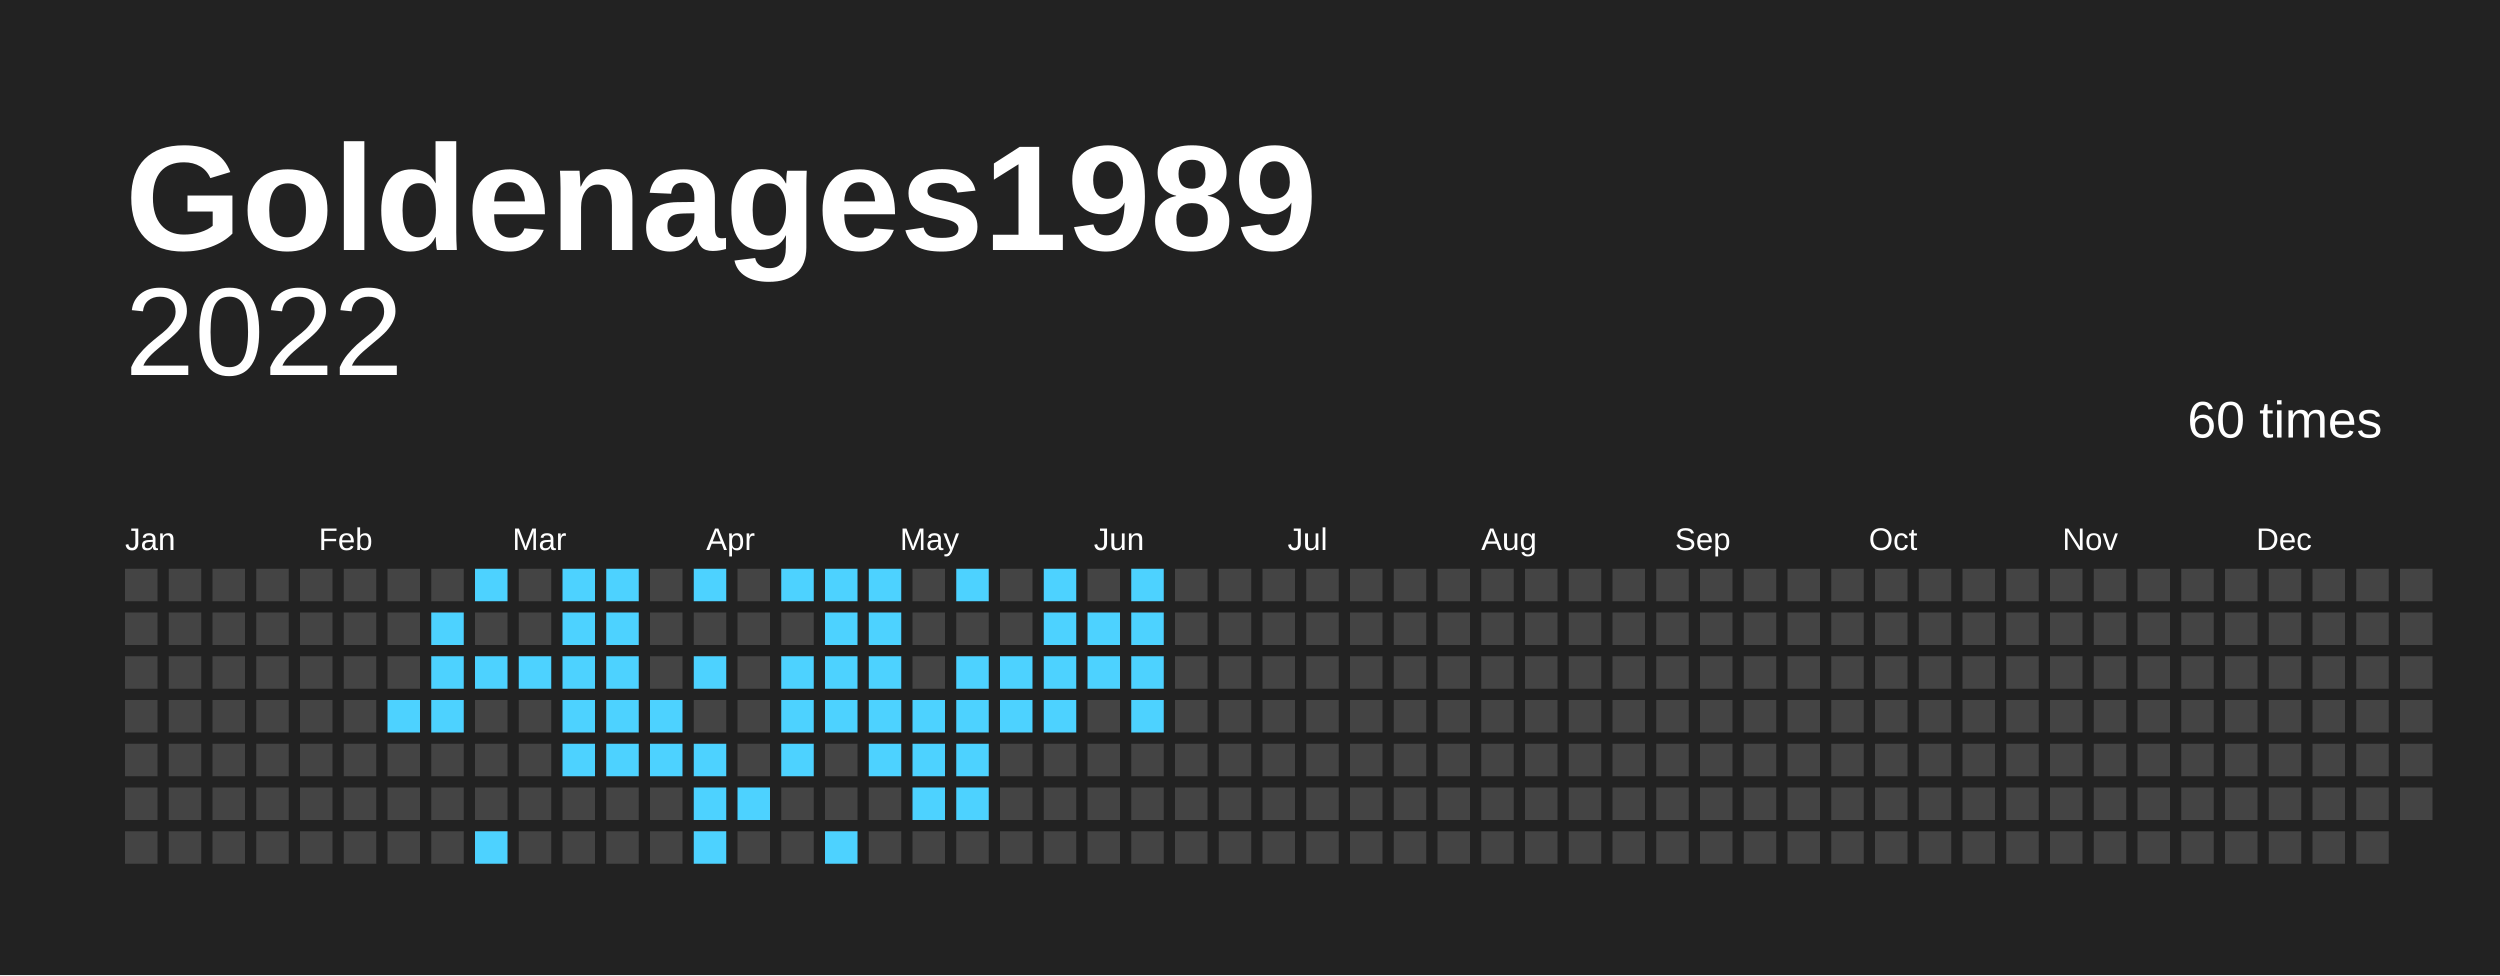
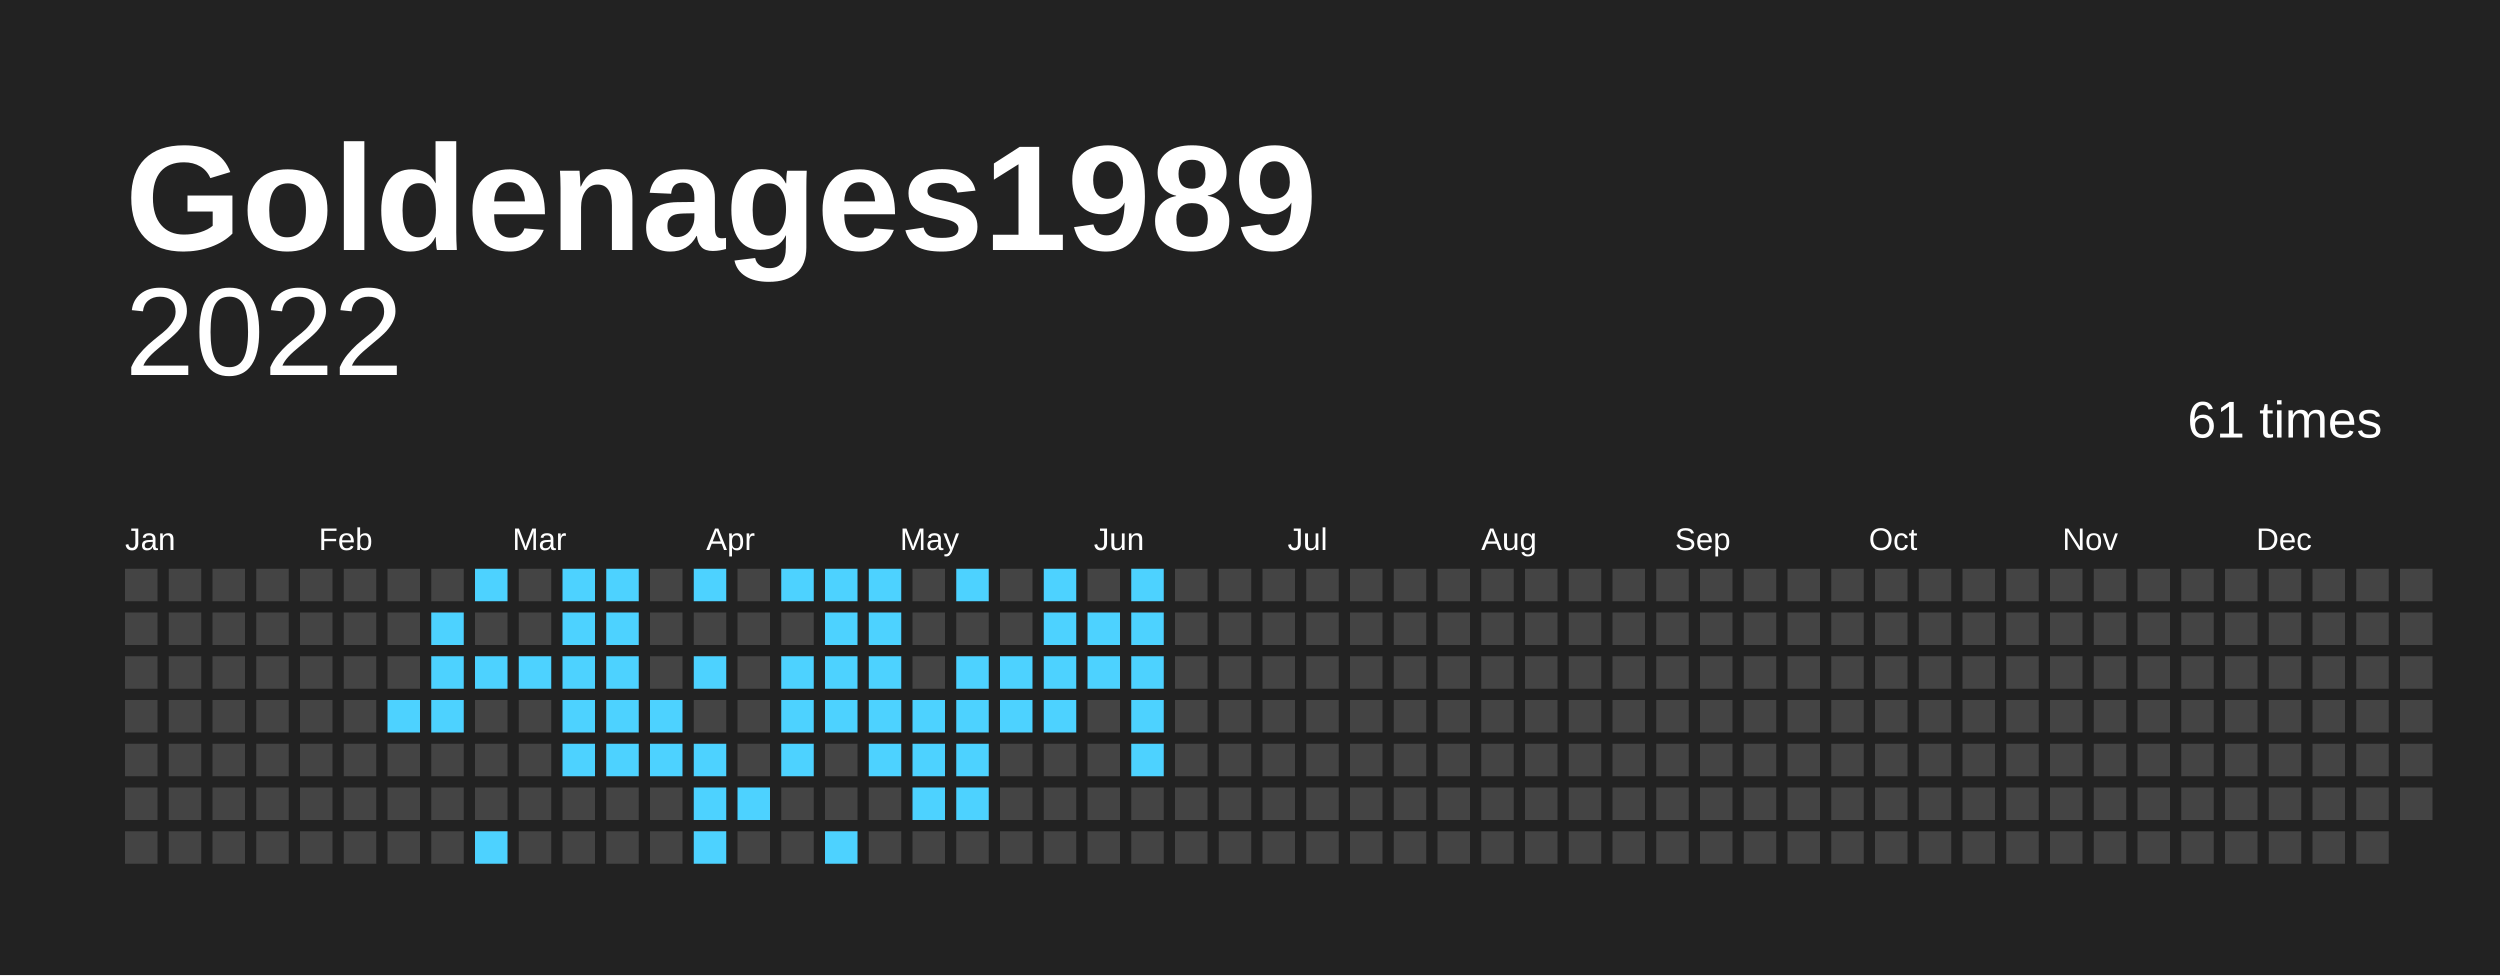
<svg xmlns="http://www.w3.org/2000/svg" baseProfile="full" height="78mm" version="1.1" viewBox="0,0,200,78" width="200mm">
  <defs />
  <rect fill="#222222" height="78" width="200" x="0" y="0" />
  <text fill="#FFFFFF" style="font-size:12px; font-family:Arial; font-weight:bold;" x="10" y="20">Goldenages1989</text>
  <text alignment-baseline="hanging" fill="#FFFFFF" style="font-size:10.0px; font-family:Arial;" x="10" y="30">2022</text>
-   <text alignment-baseline="hanging" fill="#FFFFFF" style="font-size:4.125px; font-family:Arial;" x="175" y="35">60 times</text>
+   <text alignment-baseline="hanging" fill="#FFFFFF" style="font-size:4.125px; font-family:Arial;" x="175" y="35">61 times</text>
  <text fill="#FFFFFF" style="font-size:2.5px; font-family:Arial" x="10.0" y="44">Jan</text>
  <text fill="#FFFFFF" style="font-size:2.5px; font-family:Arial" x="25.5" y="44">Feb</text>
  <text fill="#FFFFFF" style="font-size:2.5px; font-family:Arial" x="41.0" y="44">Mar</text>
  <text fill="#FFFFFF" style="font-size:2.5px; font-family:Arial" x="56.5" y="44">Apr</text>
  <text fill="#FFFFFF" style="font-size:2.5px; font-family:Arial" x="72.0" y="44">May</text>
  <text fill="#FFFFFF" style="font-size:2.5px; font-family:Arial" x="87.5" y="44">Jun</text>
  <text fill="#FFFFFF" style="font-size:2.5px; font-family:Arial" x="103.0" y="44">Jul</text>
  <text fill="#FFFFFF" style="font-size:2.5px; font-family:Arial" x="118.5" y="44">Aug</text>
  <text fill="#FFFFFF" style="font-size:2.5px; font-family:Arial" x="134.0" y="44">Sep</text>
  <text fill="#FFFFFF" style="font-size:2.5px; font-family:Arial" x="149.5" y="44">Oct</text>
  <text fill="#FFFFFF" style="font-size:2.5px; font-family:Arial" x="165.0" y="44">Nov</text>
  <text fill="#FFFFFF" style="font-size:2.5px; font-family:Arial" x="180.5" y="44">Dec</text>
  <rect fill="#444444" height="2.6" width="2.6" x="10.0" y="45.5" />
  <rect fill="#444444" height="2.6" width="2.6" x="10.0" y="49.0" />
  <rect fill="#444444" height="2.6" width="2.6" x="10.0" y="52.5" />
  <rect fill="#444444" height="2.6" width="2.6" x="10.0" y="56.0" />
  <rect fill="#444444" height="2.6" width="2.6" x="10.0" y="59.5" />
  <rect fill="#444444" height="2.6" width="2.6" x="10.0" y="63.0" />
  <rect fill="#444444" height="2.6" width="2.6" x="10.0" y="66.5" />
  <rect fill="#444444" height="2.6" width="2.6" x="13.5" y="45.5" />
  <rect fill="#444444" height="2.6" width="2.6" x="13.5" y="49.0" />
  <rect fill="#444444" height="2.6" width="2.6" x="13.5" y="52.5" />
  <rect fill="#444444" height="2.6" width="2.6" x="13.5" y="56.0" />
  <rect fill="#444444" height="2.6" width="2.6" x="13.5" y="59.5" />
  <rect fill="#444444" height="2.6" width="2.6" x="13.5" y="63.0" />
  <rect fill="#444444" height="2.6" width="2.6" x="13.5" y="66.5" />
  <rect fill="#444444" height="2.6" width="2.6" x="17.0" y="45.5" />
  <rect fill="#444444" height="2.6" width="2.6" x="17.0" y="49.0" />
  <rect fill="#444444" height="2.6" width="2.6" x="17.0" y="52.5" />
  <rect fill="#444444" height="2.6" width="2.6" x="17.0" y="56.0" />
  <rect fill="#444444" height="2.6" width="2.6" x="17.0" y="59.5" />
  <rect fill="#444444" height="2.6" width="2.6" x="17.0" y="63.0" />
  <rect fill="#444444" height="2.6" width="2.6" x="17.0" y="66.5" />
  <rect fill="#444444" height="2.6" width="2.6" x="20.5" y="45.5" />
  <rect fill="#444444" height="2.6" width="2.6" x="20.5" y="49.0" />
  <rect fill="#444444" height="2.6" width="2.6" x="20.5" y="52.5" />
  <rect fill="#444444" height="2.6" width="2.6" x="20.5" y="56.0" />
  <rect fill="#444444" height="2.6" width="2.6" x="20.5" y="59.5" />
  <rect fill="#444444" height="2.6" width="2.6" x="20.5" y="63.0" />
  <rect fill="#444444" height="2.6" width="2.6" x="20.5" y="66.5" />
  <rect fill="#444444" height="2.6" width="2.6" x="24.0" y="45.5" />
  <rect fill="#444444" height="2.6" width="2.6" x="24.0" y="49.0" />
  <rect fill="#444444" height="2.6" width="2.6" x="24.0" y="52.5" />
  <rect fill="#444444" height="2.6" width="2.6" x="24.0" y="56.0" />
  <rect fill="#444444" height="2.6" width="2.6" x="24.0" y="59.5" />
  <rect fill="#444444" height="2.6" width="2.6" x="24.0" y="63.0" />
  <rect fill="#444444" height="2.6" width="2.6" x="24.0" y="66.5" />
  <rect fill="#444444" height="2.6" width="2.6" x="27.5" y="45.5" />
  <rect fill="#444444" height="2.6" width="2.6" x="27.5" y="49.0" />
  <rect fill="#444444" height="2.6" width="2.6" x="27.5" y="52.5" />
  <rect fill="#444444" height="2.6" width="2.6" x="27.5" y="56.0" />
  <rect fill="#444444" height="2.6" width="2.6" x="27.5" y="59.5" />
  <rect fill="#444444" height="2.6" width="2.6" x="27.5" y="63.0" />
  <rect fill="#444444" height="2.6" width="2.6" x="27.5" y="66.5" />
  <rect fill="#444444" height="2.6" width="2.6" x="31.0" y="45.5" />
  <rect fill="#444444" height="2.6" width="2.6" x="31.0" y="49.0" />
  <rect fill="#444444" height="2.6" width="2.6" x="31.0" y="52.5" />
  <rect fill="#4DD2FF" height="2.6" width="2.6" x="31.0" y="56.0" />
  <rect fill="#444444" height="2.6" width="2.6" x="31.0" y="59.5" />
  <rect fill="#444444" height="2.6" width="2.6" x="31.0" y="63.0" />
  <rect fill="#444444" height="2.6" width="2.6" x="31.0" y="66.5" />
  <rect fill="#444444" height="2.6" width="2.6" x="34.5" y="45.5" />
  <rect fill="#4DD2FF" height="2.6" width="2.6" x="34.5" y="49.0" />
  <rect fill="#4DD2FF" height="2.6" width="2.6" x="34.5" y="52.5" />
  <rect fill="#4DD2FF" height="2.6" width="2.6" x="34.5" y="56.0" />
  <rect fill="#444444" height="2.6" width="2.6" x="34.5" y="59.5" />
  <rect fill="#444444" height="2.6" width="2.6" x="34.5" y="63.0" />
  <rect fill="#444444" height="2.6" width="2.6" x="34.5" y="66.5" />
  <rect fill="#4DD2FF" height="2.6" width="2.6" x="38.0" y="45.5" />
  <rect fill="#444444" height="2.6" width="2.6" x="38.0" y="49.0" />
  <rect fill="#4DD2FF" height="2.6" width="2.6" x="38.0" y="52.5" />
  <rect fill="#444444" height="2.6" width="2.6" x="38.0" y="56.0" />
  <rect fill="#444444" height="2.6" width="2.6" x="38.0" y="59.5" />
  <rect fill="#444444" height="2.6" width="2.6" x="38.0" y="63.0" />
  <rect fill="#4DD2FF" height="2.6" width="2.6" x="38.0" y="66.5" />
  <rect fill="#444444" height="2.6" width="2.6" x="41.5" y="45.5" />
  <rect fill="#444444" height="2.6" width="2.6" x="41.5" y="49.0" />
  <rect fill="#4DD2FF" height="2.6" width="2.6" x="41.5" y="52.5" />
  <rect fill="#444444" height="2.6" width="2.6" x="41.5" y="56.0" />
  <rect fill="#444444" height="2.6" width="2.6" x="41.5" y="59.5" />
  <rect fill="#444444" height="2.6" width="2.6" x="41.5" y="63.0" />
  <rect fill="#444444" height="2.6" width="2.6" x="41.5" y="66.5" />
  <rect fill="#4DD2FF" height="2.6" width="2.6" x="45.0" y="45.5" />
  <rect fill="#4DD2FF" height="2.6" width="2.6" x="45.0" y="49.0" />
  <rect fill="#4DD2FF" height="2.6" width="2.6" x="45.0" y="52.5" />
  <rect fill="#4DD2FF" height="2.6" width="2.6" x="45.0" y="56.0" />
  <rect fill="#4DD2FF" height="2.6" width="2.6" x="45.0" y="59.5" />
  <rect fill="#444444" height="2.6" width="2.6" x="45.0" y="63.0" />
  <rect fill="#444444" height="2.6" width="2.6" x="45.0" y="66.5" />
  <rect fill="#4DD2FF" height="2.6" width="2.6" x="48.5" y="45.5" />
  <rect fill="#4DD2FF" height="2.6" width="2.6" x="48.5" y="49.0" />
  <rect fill="#4DD2FF" height="2.6" width="2.6" x="48.5" y="52.5" />
  <rect fill="#4DD2FF" height="2.6" width="2.6" x="48.5" y="56.0" />
  <rect fill="#4DD2FF" height="2.6" width="2.6" x="48.5" y="59.5" />
  <rect fill="#444444" height="2.6" width="2.6" x="48.5" y="63.0" />
  <rect fill="#444444" height="2.6" width="2.6" x="48.5" y="66.5" />
  <rect fill="#444444" height="2.6" width="2.6" x="52.0" y="45.5" />
  <rect fill="#444444" height="2.6" width="2.6" x="52.0" y="49.0" />
  <rect fill="#444444" height="2.6" width="2.6" x="52.0" y="52.5" />
  <rect fill="#4DD2FF" height="2.6" width="2.6" x="52.0" y="56.0" />
  <rect fill="#4DD2FF" height="2.6" width="2.6" x="52.0" y="59.5" />
  <rect fill="#444444" height="2.6" width="2.6" x="52.0" y="63.0" />
  <rect fill="#444444" height="2.6" width="2.6" x="52.0" y="66.5" />
  <rect fill="#4DD2FF" height="2.6" width="2.6" x="55.5" y="45.5" />
  <rect fill="#444444" height="2.6" width="2.6" x="55.5" y="49.0" />
  <rect fill="#4DD2FF" height="2.6" width="2.6" x="55.5" y="52.5" />
  <rect fill="#444444" height="2.6" width="2.6" x="55.5" y="56.0" />
  <rect fill="#4DD2FF" height="2.6" width="2.6" x="55.5" y="59.5" />
  <rect fill="#4DD2FF" height="2.6" width="2.6" x="55.5" y="63.0" />
  <rect fill="#4DD2FF" height="2.6" width="2.6" x="55.5" y="66.5" />
  <rect fill="#444444" height="2.6" width="2.6" x="59.0" y="45.5" />
  <rect fill="#444444" height="2.6" width="2.6" x="59.0" y="49.0" />
  <rect fill="#444444" height="2.6" width="2.6" x="59.0" y="52.5" />
  <rect fill="#444444" height="2.6" width="2.6" x="59.0" y="56.0" />
  <rect fill="#444444" height="2.6" width="2.6" x="59.0" y="59.5" />
  <rect fill="#4DD2FF" height="2.6" width="2.6" x="59.0" y="63.0" />
  <rect fill="#444444" height="2.6" width="2.6" x="59.0" y="66.5" />
  <rect fill="#4DD2FF" height="2.6" width="2.6" x="62.5" y="45.5" />
  <rect fill="#444444" height="2.6" width="2.6" x="62.5" y="49.0" />
  <rect fill="#4DD2FF" height="2.6" width="2.6" x="62.5" y="52.5" />
  <rect fill="#4DD2FF" height="2.6" width="2.6" x="62.5" y="56.0" />
  <rect fill="#4DD2FF" height="2.6" width="2.6" x="62.5" y="59.5" />
  <rect fill="#444444" height="2.6" width="2.6" x="62.5" y="63.0" />
  <rect fill="#444444" height="2.6" width="2.6" x="62.5" y="66.5" />
  <rect fill="#4DD2FF" height="2.6" width="2.6" x="66.0" y="45.5" />
  <rect fill="#4DD2FF" height="2.6" width="2.6" x="66.0" y="49.0" />
  <rect fill="#4DD2FF" height="2.6" width="2.6" x="66.0" y="52.5" />
  <rect fill="#4DD2FF" height="2.6" width="2.6" x="66.0" y="56.0" />
  <rect fill="#444444" height="2.6" width="2.6" x="66.0" y="59.5" />
  <rect fill="#444444" height="2.6" width="2.6" x="66.0" y="63.0" />
  <rect fill="#4DD2FF" height="2.6" width="2.6" x="66.0" y="66.5" />
  <rect fill="#4DD2FF" height="2.6" width="2.6" x="69.5" y="45.5" />
  <rect fill="#4DD2FF" height="2.6" width="2.6" x="69.5" y="49.0" />
  <rect fill="#4DD2FF" height="2.6" width="2.6" x="69.5" y="52.5" />
  <rect fill="#4DD2FF" height="2.6" width="2.6" x="69.5" y="56.0" />
  <rect fill="#4DD2FF" height="2.6" width="2.6" x="69.5" y="59.5" />
  <rect fill="#444444" height="2.6" width="2.6" x="69.5" y="63.0" />
  <rect fill="#444444" height="2.6" width="2.6" x="69.5" y="66.5" />
  <rect fill="#444444" height="2.6" width="2.6" x="73.0" y="45.5" />
  <rect fill="#444444" height="2.6" width="2.6" x="73.0" y="49.0" />
  <rect fill="#444444" height="2.6" width="2.6" x="73.0" y="52.5" />
  <rect fill="#4DD2FF" height="2.6" width="2.6" x="73.0" y="56.0" />
  <rect fill="#4DD2FF" height="2.6" width="2.6" x="73.0" y="59.5" />
  <rect fill="#4DD2FF" height="2.6" width="2.6" x="73.0" y="63.0" />
  <rect fill="#444444" height="2.6" width="2.6" x="73.0" y="66.5" />
  <rect fill="#4DD2FF" height="2.6" width="2.6" x="76.5" y="45.5" />
  <rect fill="#444444" height="2.6" width="2.6" x="76.5" y="49.0" />
  <rect fill="#4DD2FF" height="2.6" width="2.6" x="76.5" y="52.5" />
  <rect fill="#4DD2FF" height="2.6" width="2.6" x="76.5" y="56.0" />
  <rect fill="#4DD2FF" height="2.6" width="2.6" x="76.5" y="59.5" />
  <rect fill="#4DD2FF" height="2.6" width="2.6" x="76.5" y="63.0" />
  <rect fill="#444444" height="2.6" width="2.6" x="76.5" y="66.5" />
  <rect fill="#444444" height="2.6" width="2.6" x="80.0" y="45.5" />
  <rect fill="#444444" height="2.6" width="2.6" x="80.0" y="49.0" />
  <rect fill="#4DD2FF" height="2.6" width="2.6" x="80.0" y="52.5" />
  <rect fill="#4DD2FF" height="2.6" width="2.6" x="80.0" y="56.0" />
  <rect fill="#444444" height="2.6" width="2.6" x="80.0" y="59.5" />
  <rect fill="#444444" height="2.6" width="2.6" x="80.0" y="63.0" />
  <rect fill="#444444" height="2.6" width="2.6" x="80.0" y="66.5" />
  <rect fill="#4DD2FF" height="2.6" width="2.6" x="83.5" y="45.5" />
  <rect fill="#4DD2FF" height="2.6" width="2.6" x="83.5" y="49.0" />
  <rect fill="#4DD2FF" height="2.6" width="2.6" x="83.5" y="52.5" />
  <rect fill="#4DD2FF" height="2.6" width="2.6" x="83.5" y="56.0" />
  <rect fill="#444444" height="2.6" width="2.6" x="83.5" y="59.5" />
  <rect fill="#444444" height="2.6" width="2.6" x="83.5" y="63.0" />
  <rect fill="#444444" height="2.6" width="2.6" x="83.5" y="66.5" />
  <rect fill="#444444" height="2.6" width="2.6" x="87.0" y="45.5" />
  <rect fill="#4DD2FF" height="2.6" width="2.6" x="87.0" y="49.0" />
  <rect fill="#4DD2FF" height="2.6" width="2.6" x="87.0" y="52.5" />
  <rect fill="#444444" height="2.6" width="2.6" x="87.0" y="56.0" />
  <rect fill="#444444" height="2.6" width="2.6" x="87.0" y="59.5" />
  <rect fill="#444444" height="2.6" width="2.6" x="87.0" y="63.0" />
  <rect fill="#444444" height="2.6" width="2.6" x="87.0" y="66.5" />
  <rect fill="#4DD2FF" height="2.6" width="2.6" x="90.5" y="45.5" />
  <rect fill="#4DD2FF" height="2.6" width="2.6" x="90.5" y="49.0" />
  <rect fill="#4DD2FF" height="2.6" width="2.6" x="90.5" y="52.5" />
  <rect fill="#4DD2FF" height="2.6" width="2.6" x="90.5" y="56.0" />
-   <rect fill="#444444" height="2.6" width="2.6" x="90.5" y="59.5" />
+   <rect fill="#4DD2FF" height="2.6" width="2.6" x="90.5" y="59.5" />
  <rect fill="#444444" height="2.6" width="2.6" x="90.5" y="63.0" />
  <rect fill="#444444" height="2.6" width="2.6" x="90.5" y="66.5" />
  <rect fill="#444444" height="2.6" width="2.6" x="94.0" y="45.5" />
  <rect fill="#444444" height="2.6" width="2.6" x="94.0" y="49.0" />
  <rect fill="#444444" height="2.6" width="2.6" x="94.0" y="52.5" />
  <rect fill="#444444" height="2.6" width="2.6" x="94.0" y="56.0" />
  <rect fill="#444444" height="2.6" width="2.6" x="94.0" y="59.5" />
  <rect fill="#444444" height="2.6" width="2.6" x="94.0" y="63.0" />
  <rect fill="#444444" height="2.6" width="2.6" x="94.0" y="66.5" />
  <rect fill="#444444" height="2.6" width="2.6" x="97.5" y="45.5" />
  <rect fill="#444444" height="2.6" width="2.6" x="97.5" y="49.0" />
  <rect fill="#444444" height="2.6" width="2.6" x="97.5" y="52.5" />
  <rect fill="#444444" height="2.6" width="2.6" x="97.5" y="56.0" />
  <rect fill="#444444" height="2.6" width="2.6" x="97.5" y="59.5" />
  <rect fill="#444444" height="2.6" width="2.6" x="97.5" y="63.0" />
  <rect fill="#444444" height="2.6" width="2.6" x="97.5" y="66.5" />
  <rect fill="#444444" height="2.6" width="2.6" x="101.0" y="45.5" />
  <rect fill="#444444" height="2.6" width="2.6" x="101.0" y="49.0" />
  <rect fill="#444444" height="2.6" width="2.6" x="101.0" y="52.5" />
  <rect fill="#444444" height="2.6" width="2.6" x="101.0" y="56.0" />
  <rect fill="#444444" height="2.6" width="2.6" x="101.0" y="59.5" />
  <rect fill="#444444" height="2.6" width="2.6" x="101.0" y="63.0" />
  <rect fill="#444444" height="2.6" width="2.6" x="101.0" y="66.5" />
  <rect fill="#444444" height="2.6" width="2.6" x="104.5" y="45.5" />
  <rect fill="#444444" height="2.6" width="2.6" x="104.5" y="49.0" />
  <rect fill="#444444" height="2.6" width="2.6" x="104.5" y="52.5" />
  <rect fill="#444444" height="2.6" width="2.6" x="104.5" y="56.0" />
  <rect fill="#444444" height="2.6" width="2.6" x="104.5" y="59.5" />
  <rect fill="#444444" height="2.6" width="2.6" x="104.5" y="63.0" />
  <rect fill="#444444" height="2.6" width="2.6" x="104.5" y="66.5" />
  <rect fill="#444444" height="2.6" width="2.6" x="108.0" y="45.5" />
  <rect fill="#444444" height="2.6" width="2.6" x="108.0" y="49.0" />
  <rect fill="#444444" height="2.6" width="2.6" x="108.0" y="52.5" />
  <rect fill="#444444" height="2.6" width="2.6" x="108.0" y="56.0" />
  <rect fill="#444444" height="2.6" width="2.6" x="108.0" y="59.5" />
  <rect fill="#444444" height="2.6" width="2.6" x="108.0" y="63.0" />
  <rect fill="#444444" height="2.6" width="2.6" x="108.0" y="66.5" />
  <rect fill="#444444" height="2.6" width="2.6" x="111.5" y="45.5" />
  <rect fill="#444444" height="2.6" width="2.6" x="111.5" y="49.0" />
  <rect fill="#444444" height="2.6" width="2.6" x="111.5" y="52.5" />
  <rect fill="#444444" height="2.6" width="2.6" x="111.5" y="56.0" />
  <rect fill="#444444" height="2.6" width="2.6" x="111.5" y="59.5" />
  <rect fill="#444444" height="2.6" width="2.6" x="111.5" y="63.0" />
  <rect fill="#444444" height="2.6" width="2.6" x="111.5" y="66.5" />
  <rect fill="#444444" height="2.6" width="2.6" x="115.0" y="45.5" />
  <rect fill="#444444" height="2.6" width="2.6" x="115.0" y="49.0" />
  <rect fill="#444444" height="2.6" width="2.6" x="115.0" y="52.5" />
  <rect fill="#444444" height="2.6" width="2.6" x="115.0" y="56.0" />
  <rect fill="#444444" height="2.6" width="2.6" x="115.0" y="59.5" />
  <rect fill="#444444" height="2.6" width="2.6" x="115.0" y="63.0" />
  <rect fill="#444444" height="2.6" width="2.6" x="115.0" y="66.5" />
  <rect fill="#444444" height="2.6" width="2.6" x="118.5" y="45.5" />
  <rect fill="#444444" height="2.6" width="2.6" x="118.5" y="49.0" />
  <rect fill="#444444" height="2.6" width="2.6" x="118.5" y="52.5" />
  <rect fill="#444444" height="2.6" width="2.6" x="118.5" y="56.0" />
  <rect fill="#444444" height="2.6" width="2.6" x="118.5" y="59.5" />
  <rect fill="#444444" height="2.6" width="2.6" x="118.5" y="63.0" />
  <rect fill="#444444" height="2.6" width="2.6" x="118.5" y="66.5" />
  <rect fill="#444444" height="2.6" width="2.6" x="122.0" y="45.5" />
  <rect fill="#444444" height="2.6" width="2.6" x="122.0" y="49.0" />
  <rect fill="#444444" height="2.6" width="2.6" x="122.0" y="52.5" />
  <rect fill="#444444" height="2.6" width="2.6" x="122.0" y="56.0" />
  <rect fill="#444444" height="2.6" width="2.6" x="122.0" y="59.5" />
  <rect fill="#444444" height="2.6" width="2.6" x="122.0" y="63.0" />
  <rect fill="#444444" height="2.6" width="2.6" x="122.0" y="66.5" />
  <rect fill="#444444" height="2.6" width="2.6" x="125.5" y="45.5" />
  <rect fill="#444444" height="2.6" width="2.6" x="125.5" y="49.0" />
  <rect fill="#444444" height="2.6" width="2.6" x="125.5" y="52.5" />
  <rect fill="#444444" height="2.6" width="2.6" x="125.5" y="56.0" />
  <rect fill="#444444" height="2.6" width="2.6" x="125.5" y="59.5" />
  <rect fill="#444444" height="2.6" width="2.6" x="125.5" y="63.0" />
  <rect fill="#444444" height="2.6" width="2.6" x="125.5" y="66.5" />
  <rect fill="#444444" height="2.6" width="2.6" x="129.0" y="45.5" />
  <rect fill="#444444" height="2.6" width="2.6" x="129.0" y="49.0" />
  <rect fill="#444444" height="2.6" width="2.6" x="129.0" y="52.5" />
  <rect fill="#444444" height="2.6" width="2.6" x="129.0" y="56.0" />
  <rect fill="#444444" height="2.6" width="2.6" x="129.0" y="59.5" />
  <rect fill="#444444" height="2.6" width="2.6" x="129.0" y="63.0" />
  <rect fill="#444444" height="2.6" width="2.6" x="129.0" y="66.5" />
  <rect fill="#444444" height="2.6" width="2.6" x="132.5" y="45.5" />
  <rect fill="#444444" height="2.6" width="2.6" x="132.5" y="49.0" />
  <rect fill="#444444" height="2.6" width="2.6" x="132.5" y="52.5" />
  <rect fill="#444444" height="2.6" width="2.6" x="132.5" y="56.0" />
  <rect fill="#444444" height="2.6" width="2.6" x="132.5" y="59.5" />
  <rect fill="#444444" height="2.6" width="2.6" x="132.5" y="63.0" />
  <rect fill="#444444" height="2.6" width="2.6" x="132.5" y="66.5" />
  <rect fill="#444444" height="2.6" width="2.6" x="136.0" y="45.5" />
  <rect fill="#444444" height="2.6" width="2.6" x="136.0" y="49.0" />
  <rect fill="#444444" height="2.6" width="2.6" x="136.0" y="52.5" />
  <rect fill="#444444" height="2.6" width="2.6" x="136.0" y="56.0" />
  <rect fill="#444444" height="2.6" width="2.6" x="136.0" y="59.5" />
  <rect fill="#444444" height="2.6" width="2.6" x="136.0" y="63.0" />
  <rect fill="#444444" height="2.6" width="2.6" x="136.0" y="66.5" />
  <rect fill="#444444" height="2.6" width="2.6" x="139.5" y="45.5" />
  <rect fill="#444444" height="2.6" width="2.6" x="139.5" y="49.0" />
  <rect fill="#444444" height="2.6" width="2.6" x="139.5" y="52.5" />
  <rect fill="#444444" height="2.6" width="2.6" x="139.5" y="56.0" />
  <rect fill="#444444" height="2.6" width="2.6" x="139.5" y="59.5" />
  <rect fill="#444444" height="2.6" width="2.6" x="139.5" y="63.0" />
  <rect fill="#444444" height="2.6" width="2.6" x="139.5" y="66.5" />
  <rect fill="#444444" height="2.6" width="2.6" x="143.0" y="45.5" />
  <rect fill="#444444" height="2.6" width="2.6" x="143.0" y="49.0" />
  <rect fill="#444444" height="2.6" width="2.6" x="143.0" y="52.5" />
  <rect fill="#444444" height="2.6" width="2.6" x="143.0" y="56.0" />
  <rect fill="#444444" height="2.6" width="2.6" x="143.0" y="59.5" />
  <rect fill="#444444" height="2.6" width="2.6" x="143.0" y="63.0" />
  <rect fill="#444444" height="2.6" width="2.6" x="143.0" y="66.5" />
  <rect fill="#444444" height="2.6" width="2.6" x="146.5" y="45.5" />
  <rect fill="#444444" height="2.6" width="2.6" x="146.5" y="49.0" />
  <rect fill="#444444" height="2.6" width="2.6" x="146.5" y="52.5" />
  <rect fill="#444444" height="2.6" width="2.6" x="146.5" y="56.0" />
  <rect fill="#444444" height="2.6" width="2.6" x="146.5" y="59.5" />
  <rect fill="#444444" height="2.6" width="2.6" x="146.5" y="63.0" />
  <rect fill="#444444" height="2.6" width="2.6" x="146.5" y="66.5" />
  <rect fill="#444444" height="2.6" width="2.6" x="150.0" y="45.5" />
  <rect fill="#444444" height="2.6" width="2.6" x="150.0" y="49.0" />
  <rect fill="#444444" height="2.6" width="2.6" x="150.0" y="52.5" />
  <rect fill="#444444" height="2.6" width="2.6" x="150.0" y="56.0" />
  <rect fill="#444444" height="2.6" width="2.6" x="150.0" y="59.5" />
  <rect fill="#444444" height="2.6" width="2.6" x="150.0" y="63.0" />
  <rect fill="#444444" height="2.6" width="2.6" x="150.0" y="66.5" />
  <rect fill="#444444" height="2.6" width="2.6" x="153.5" y="45.5" />
  <rect fill="#444444" height="2.6" width="2.6" x="153.5" y="49.0" />
  <rect fill="#444444" height="2.6" width="2.6" x="153.5" y="52.5" />
  <rect fill="#444444" height="2.6" width="2.6" x="153.5" y="56.0" />
  <rect fill="#444444" height="2.6" width="2.6" x="153.5" y="59.5" />
  <rect fill="#444444" height="2.6" width="2.6" x="153.5" y="63.0" />
  <rect fill="#444444" height="2.6" width="2.6" x="153.5" y="66.5" />
  <rect fill="#444444" height="2.6" width="2.6" x="157.0" y="45.5" />
  <rect fill="#444444" height="2.6" width="2.6" x="157.0" y="49.0" />
  <rect fill="#444444" height="2.6" width="2.6" x="157.0" y="52.5" />
  <rect fill="#444444" height="2.6" width="2.6" x="157.0" y="56.0" />
  <rect fill="#444444" height="2.6" width="2.6" x="157.0" y="59.5" />
  <rect fill="#444444" height="2.6" width="2.6" x="157.0" y="63.0" />
  <rect fill="#444444" height="2.6" width="2.6" x="157.0" y="66.5" />
  <rect fill="#444444" height="2.6" width="2.6" x="160.5" y="45.5" />
  <rect fill="#444444" height="2.6" width="2.6" x="160.5" y="49.0" />
  <rect fill="#444444" height="2.6" width="2.6" x="160.5" y="52.5" />
  <rect fill="#444444" height="2.6" width="2.6" x="160.5" y="56.0" />
  <rect fill="#444444" height="2.6" width="2.6" x="160.5" y="59.5" />
  <rect fill="#444444" height="2.6" width="2.6" x="160.5" y="63.0" />
  <rect fill="#444444" height="2.6" width="2.6" x="160.5" y="66.5" />
  <rect fill="#444444" height="2.6" width="2.6" x="164.0" y="45.5" />
  <rect fill="#444444" height="2.6" width="2.6" x="164.0" y="49.0" />
  <rect fill="#444444" height="2.6" width="2.6" x="164.0" y="52.5" />
  <rect fill="#444444" height="2.6" width="2.6" x="164.0" y="56.0" />
  <rect fill="#444444" height="2.6" width="2.6" x="164.0" y="59.5" />
  <rect fill="#444444" height="2.6" width="2.6" x="164.0" y="63.0" />
  <rect fill="#444444" height="2.6" width="2.6" x="164.0" y="66.5" />
  <rect fill="#444444" height="2.6" width="2.6" x="167.5" y="45.5" />
  <rect fill="#444444" height="2.6" width="2.6" x="167.5" y="49.0" />
  <rect fill="#444444" height="2.6" width="2.6" x="167.5" y="52.5" />
  <rect fill="#444444" height="2.6" width="2.6" x="167.5" y="56.0" />
  <rect fill="#444444" height="2.6" width="2.6" x="167.5" y="59.5" />
  <rect fill="#444444" height="2.6" width="2.6" x="167.5" y="63.0" />
  <rect fill="#444444" height="2.6" width="2.6" x="167.5" y="66.5" />
  <rect fill="#444444" height="2.6" width="2.6" x="171.0" y="45.5" />
  <rect fill="#444444" height="2.6" width="2.6" x="171.0" y="49.0" />
  <rect fill="#444444" height="2.6" width="2.6" x="171.0" y="52.5" />
  <rect fill="#444444" height="2.6" width="2.6" x="171.0" y="56.0" />
  <rect fill="#444444" height="2.6" width="2.6" x="171.0" y="59.5" />
  <rect fill="#444444" height="2.6" width="2.6" x="171.0" y="63.0" />
  <rect fill="#444444" height="2.6" width="2.6" x="171.0" y="66.5" />
  <rect fill="#444444" height="2.6" width="2.6" x="174.5" y="45.5" />
  <rect fill="#444444" height="2.6" width="2.6" x="174.5" y="49.0" />
  <rect fill="#444444" height="2.6" width="2.6" x="174.5" y="52.5" />
  <rect fill="#444444" height="2.6" width="2.6" x="174.5" y="56.0" />
  <rect fill="#444444" height="2.6" width="2.6" x="174.5" y="59.5" />
  <rect fill="#444444" height="2.6" width="2.6" x="174.5" y="63.0" />
  <rect fill="#444444" height="2.6" width="2.6" x="174.5" y="66.5" />
  <rect fill="#444444" height="2.6" width="2.6" x="178.0" y="45.5" />
  <rect fill="#444444" height="2.6" width="2.6" x="178.0" y="49.0" />
  <rect fill="#444444" height="2.6" width="2.6" x="178.0" y="52.5" />
  <rect fill="#444444" height="2.6" width="2.6" x="178.0" y="56.0" />
  <rect fill="#444444" height="2.6" width="2.6" x="178.0" y="59.5" />
  <rect fill="#444444" height="2.6" width="2.6" x="178.0" y="63.0" />
  <rect fill="#444444" height="2.6" width="2.6" x="178.0" y="66.5" />
  <rect fill="#444444" height="2.6" width="2.6" x="181.5" y="45.5" />
  <rect fill="#444444" height="2.6" width="2.6" x="181.5" y="49.0" />
  <rect fill="#444444" height="2.6" width="2.6" x="181.5" y="52.5" />
  <rect fill="#444444" height="2.6" width="2.6" x="181.5" y="56.0" />
  <rect fill="#444444" height="2.6" width="2.6" x="181.5" y="59.5" />
  <rect fill="#444444" height="2.6" width="2.6" x="181.5" y="63.0" />
  <rect fill="#444444" height="2.6" width="2.6" x="181.5" y="66.5" />
  <rect fill="#444444" height="2.6" width="2.6" x="185.0" y="45.5" />
  <rect fill="#444444" height="2.6" width="2.6" x="185.0" y="49.0" />
  <rect fill="#444444" height="2.6" width="2.6" x="185.0" y="52.5" />
  <rect fill="#444444" height="2.6" width="2.6" x="185.0" y="56.0" />
  <rect fill="#444444" height="2.6" width="2.6" x="185.0" y="59.5" />
  <rect fill="#444444" height="2.6" width="2.6" x="185.0" y="63.0" />
  <rect fill="#444444" height="2.6" width="2.6" x="185.0" y="66.5" />
  <rect fill="#444444" height="2.6" width="2.6" x="188.5" y="45.5" />
  <rect fill="#444444" height="2.6" width="2.6" x="188.5" y="49.0" />
  <rect fill="#444444" height="2.6" width="2.6" x="188.5" y="52.5" />
  <rect fill="#444444" height="2.6" width="2.6" x="188.5" y="56.0" />
  <rect fill="#444444" height="2.6" width="2.6" x="188.5" y="59.5" />
  <rect fill="#444444" height="2.6" width="2.6" x="188.5" y="63.0" />
  <rect fill="#444444" height="2.6" width="2.6" x="188.5" y="66.5" />
  <rect fill="#444444" height="2.6" width="2.6" x="192.0" y="45.5" />
  <rect fill="#444444" height="2.6" width="2.6" x="192.0" y="49.0" />
  <rect fill="#444444" height="2.6" width="2.6" x="192.0" y="52.5" />
  <rect fill="#444444" height="2.6" width="2.6" x="192.0" y="56.0" />
  <rect fill="#444444" height="2.6" width="2.6" x="192.0" y="59.5" />
  <rect fill="#444444" height="2.6" width="2.6" x="192.0" y="63.0" />
</svg>
